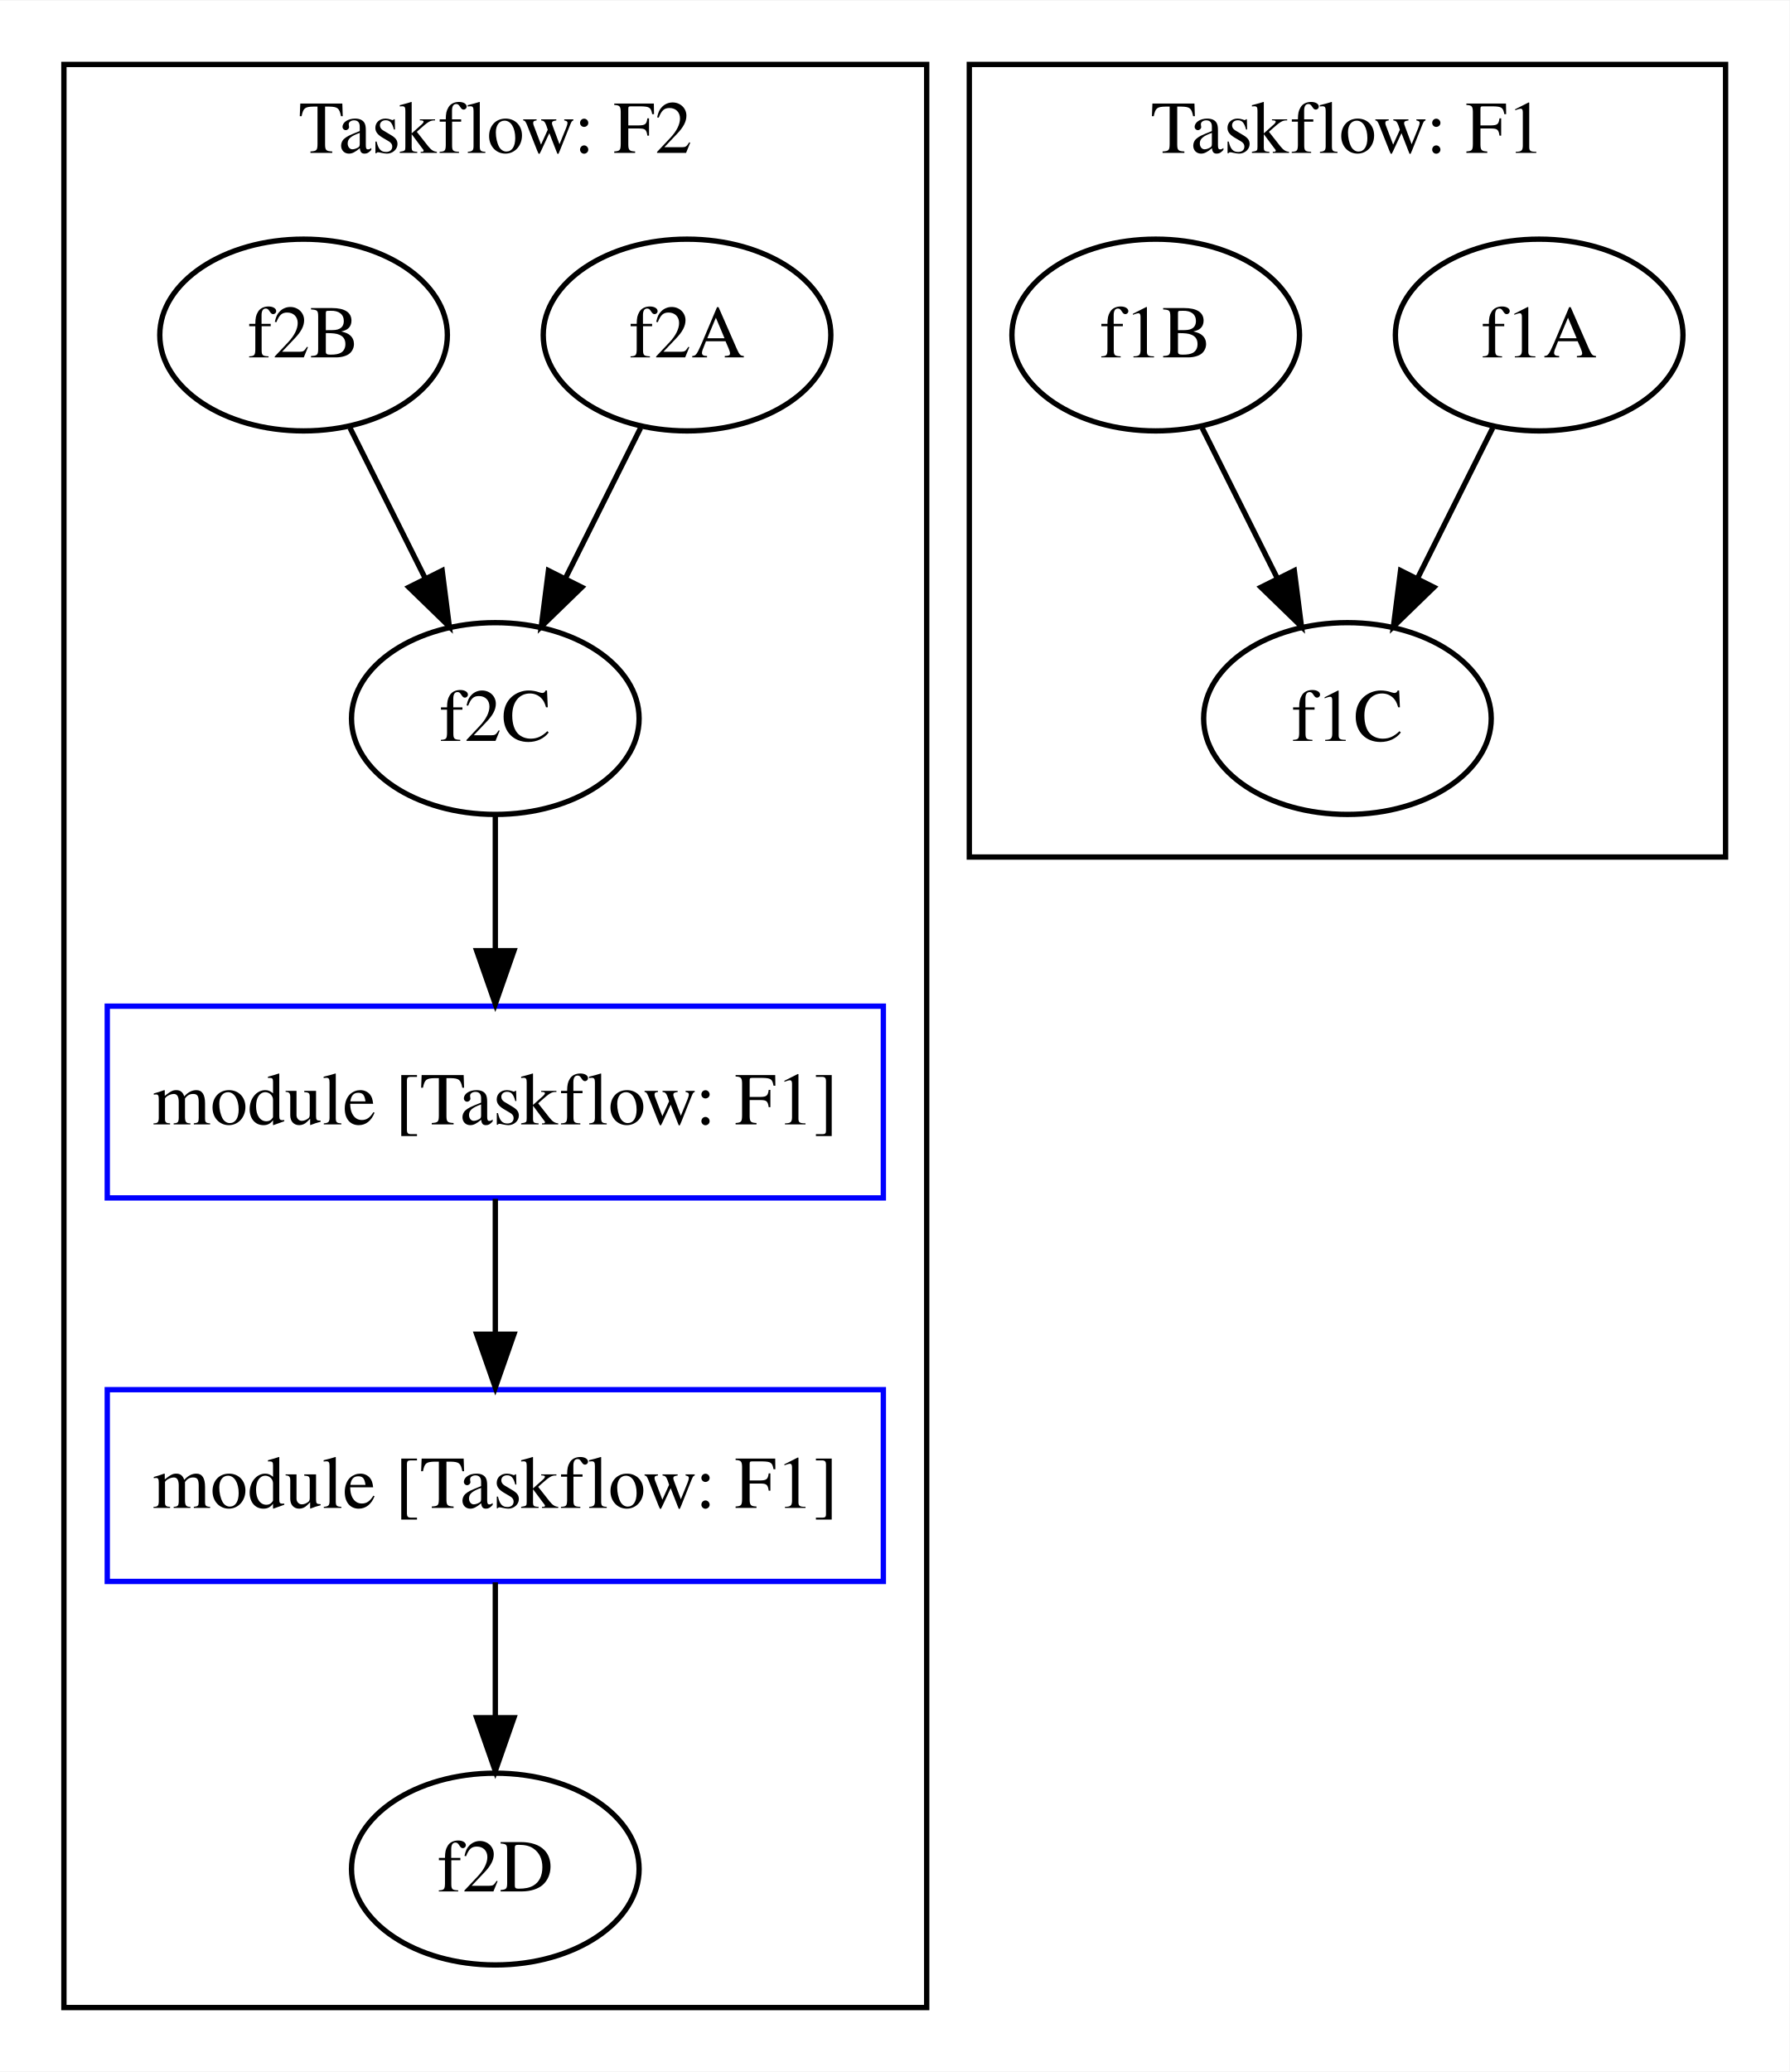
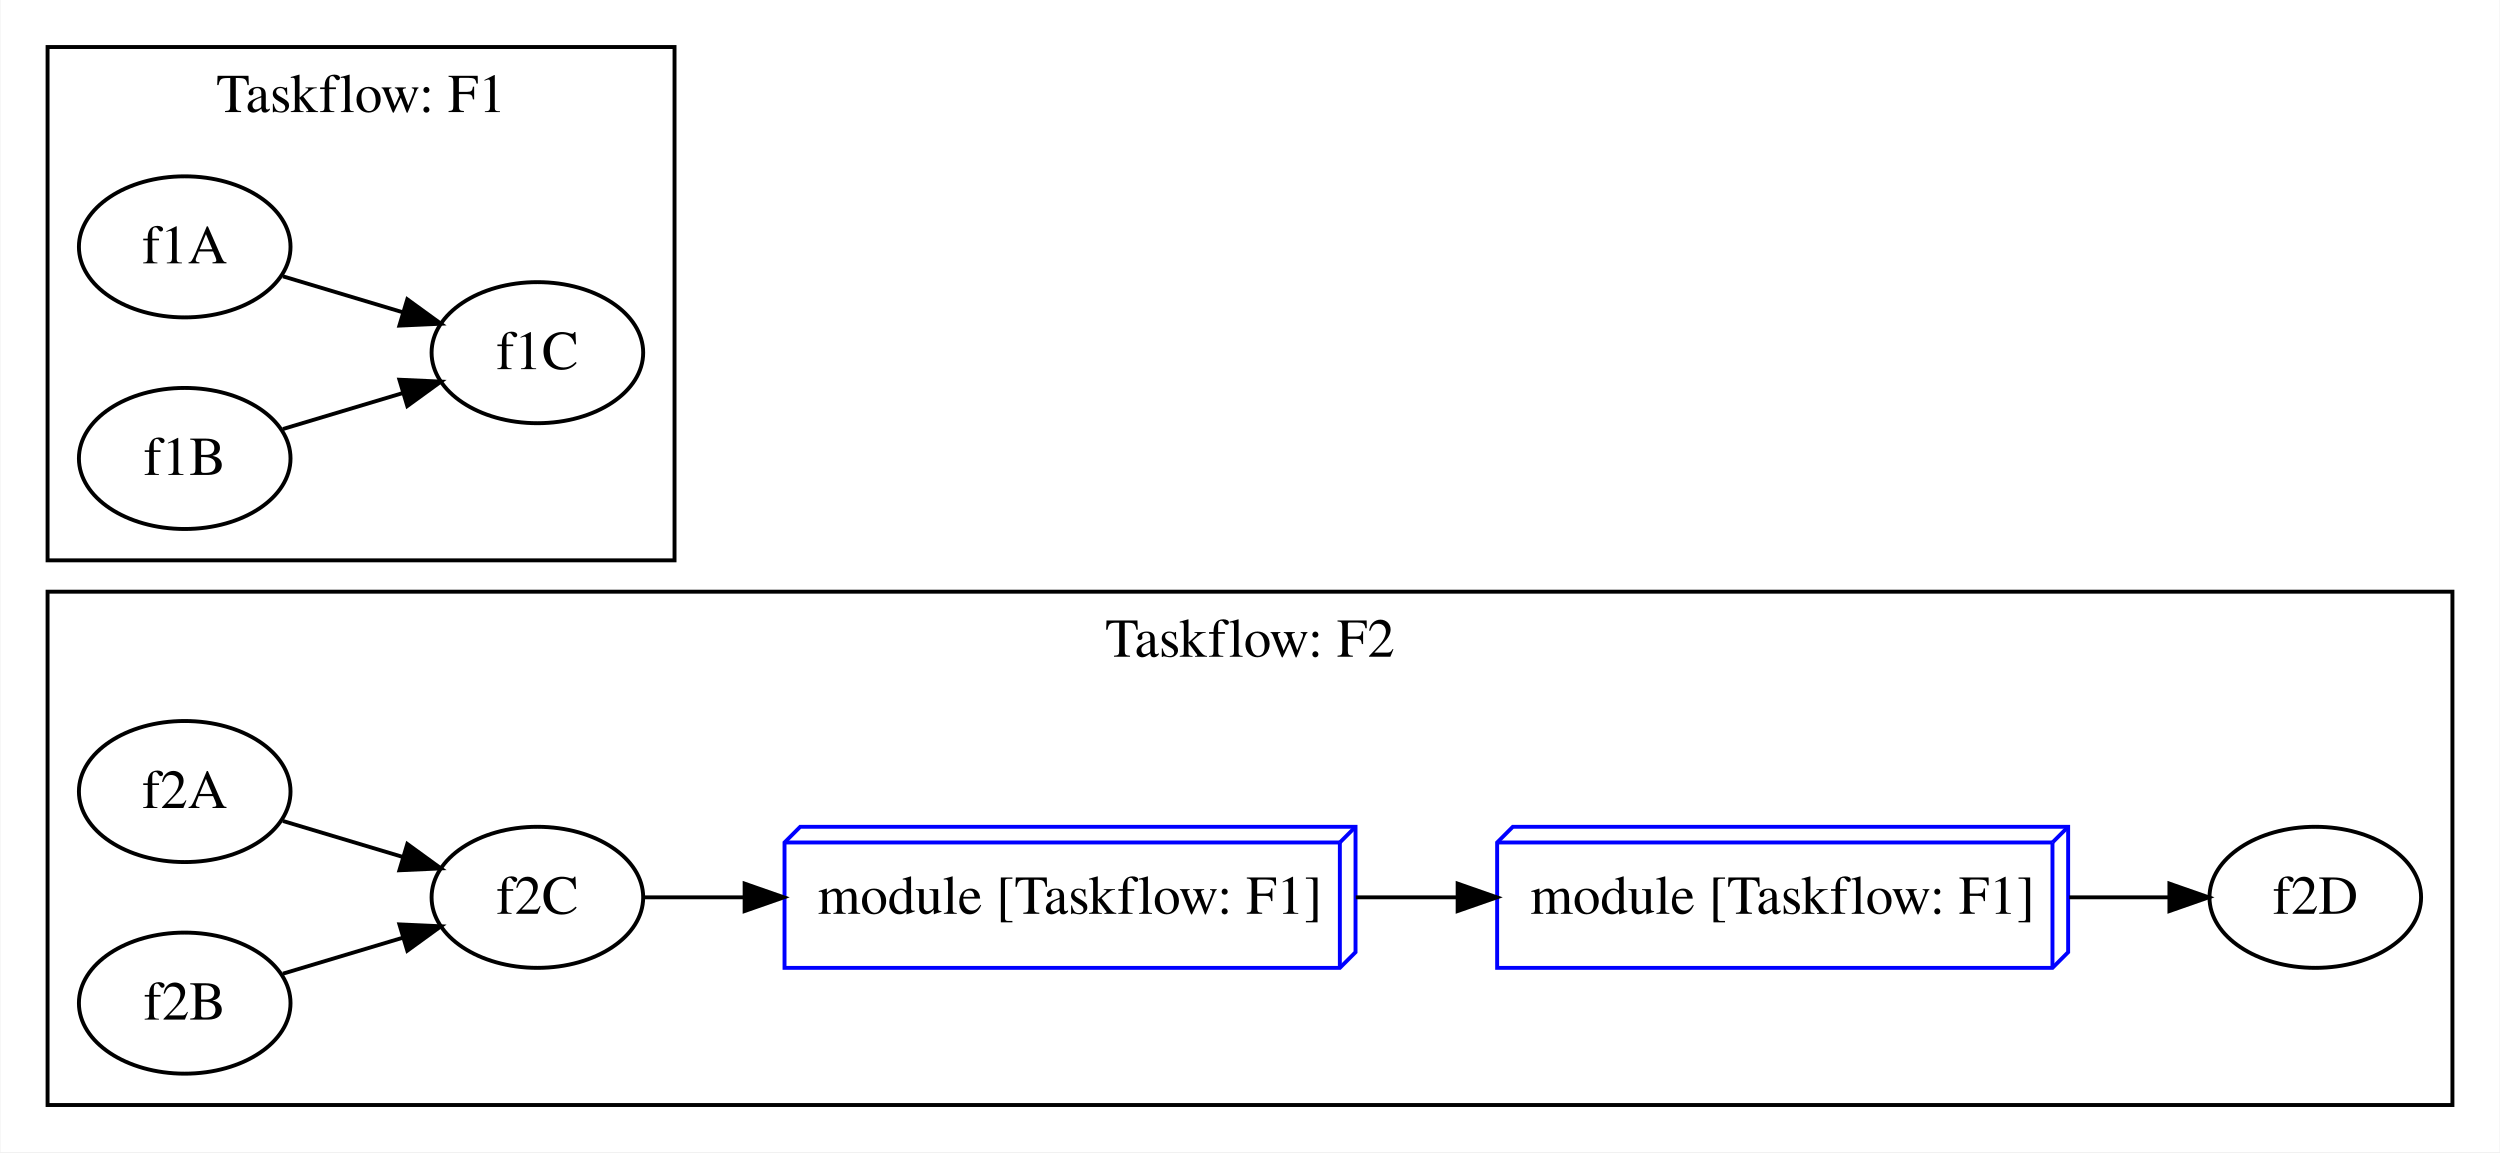
- <svg xmlns="http://www.w3.org/2000/svg" width="336pt" height="389pt" viewBox="0.00 0.00 336.00 388.80">
-   <g id="graph0" class="graph" transform="scale(1 1) rotate(0) translate(4 384.8)">
-     <polygon fill="#ffffff" stroke="transparent" points="-4,4 -4,-384.8 332,-384.8 332,4 -4,4" />
+ <svg xmlns="http://www.w3.org/2000/svg" width="638pt" height="294pt" viewBox="0.00 0.00 637.72 294.00">
+   <g id="graph0" class="graph" transform="scale(1 1) rotate(0) translate(4 290)">
+     <polygon fill="#ffffff" stroke="transparent" points="-4,4 -4,-290 633.72,-290 633.72,4 -4,4" />
    <g id="clust1" class="cluster">
-       <polygon fill="none" stroke="#000000" points="8,-8 8,-372.8 170,-372.8 170,-8 8,-8" />
-       <text text-anchor="middle" x="89" y="-356.2" font-family="Times,serif" font-size="14.00" fill="#000000">Taskflow: F2</text>
+       <polygon fill="none" stroke="#000000" points="8,-8 8,-139 621.72,-139 621.72,-8 8,-8" />
+       <text text-anchor="middle" x="314.86" y="-122.4" font-family="Times,serif" font-size="14.00" fill="#000000">Taskflow: F2</text>
    </g>
    <g id="clust2" class="cluster">
-       <polygon fill="none" stroke="#000000" points="178,-224 178,-372.8 320,-372.8 320,-224 178,-224" />
-       <text text-anchor="middle" x="249" y="-356.2" font-family="Times,serif" font-size="14.00" fill="#000000">Taskflow: F1</text>
+       <polygon fill="none" stroke="#000000" points="8,-147 8,-278 168,-278 168,-147 8,-147" />
+       <text text-anchor="middle" x="88" y="-261.4" font-family="Times,serif" font-size="14.00" fill="#000000">Taskflow: F1</text>
    </g>
    <g id="node1" class="node">
-       <ellipse fill="none" stroke="#000000" cx="125" cy="-322" rx="27" ry="18" />
-       <text text-anchor="middle" x="125" y="-317.8" font-family="Times,serif" font-size="14.00" fill="#000000">f2A</text>
+       <ellipse fill="none" stroke="#000000" cx="43" cy="-88" rx="27" ry="18" />
+       <text text-anchor="middle" x="43" y="-83.8" font-family="Times,serif" font-size="14.00" fill="#000000">f2A</text>
    </g>
    <g id="node2" class="node">
-       <ellipse fill="none" stroke="#000000" cx="89" cy="-250" rx="27" ry="18" />
-       <text text-anchor="middle" x="89" y="-245.8" font-family="Times,serif" font-size="14.00" fill="#000000">f2C</text>
+       <ellipse fill="none" stroke="#000000" cx="133" cy="-61" rx="27" ry="18" />
+       <text text-anchor="middle" x="133" y="-56.8" font-family="Times,serif" font-size="14.00" fill="#000000">f2C</text>
    </g>
    <g id="edge1" class="edge">
-       <path fill="none" stroke="#000000" d="M116.285,-304.571C112.04,-296.081 106.846,-285.693 102.134,-276.267" />
-       <polygon fill="#000000" stroke="#000000" points="105.237,-274.648 97.634,-267.269 98.976,-277.778 105.237,-274.648" />
+       <path fill="none" stroke="#000000" d="M68.07,-80.479C77.51,-77.647 88.417,-74.375 98.564,-71.331" />
+       <polygon fill="#000000" stroke="#000000" points="99.803,-74.613 108.376,-68.387 97.791,-67.909 99.803,-74.613" />
    </g>
    <g id="node4" class="node">
-       <polygon fill="none" stroke="#0000ff" points="161.86,-196 16.14,-196 16.14,-160 161.86,-160 161.86,-196" />
-       <text text-anchor="middle" x="89" y="-173.8" font-family="Times,serif" font-size="14.00" fill="#000000">module [Taskflow: F1]</text>
+       <polygon fill="none" stroke="#0000ff" points="341.79,-79 200.07,-79 196.07,-75 196.07,-43 337.79,-43 341.79,-47 341.79,-79" />
+       <polyline fill="none" stroke="#0000ff" points="337.79,-75 196.07,-75 " />
+       <polyline fill="none" stroke="#0000ff" points="337.79,-75 337.79,-43 " />
+       <polyline fill="none" stroke="#0000ff" points="337.79,-75 341.79,-79 " />
+       <text text-anchor="middle" x="268.93" y="-56.8" font-family="Times,serif" font-size="14.00" fill="#000000">module [Taskflow: F1]</text>
    </g>
    <g id="edge3" class="edge">
-       <path fill="none" stroke="#000000" d="M89,-231.831C89,-224.131 89,-214.974 89,-206.417" />
-       <polygon fill="#000000" stroke="#000000" points="92.5,-206.413 89,-196.413 85.5,-206.413 92.5,-206.413" />
+       <path fill="none" stroke="#000000" d="M160.181,-61C167.862,-61 176.646,-61 185.817,-61" />
+       <polygon fill="#000000" stroke="#000000" points="185.888,-64.5 195.888,-61 185.888,-57.5 185.888,-64.5" />
    </g>
    <g id="node3" class="node">
-       <ellipse fill="none" stroke="#000000" cx="53" cy="-322" rx="27" ry="18" />
-       <text text-anchor="middle" x="53" y="-317.8" font-family="Times,serif" font-size="14.00" fill="#000000">f2B</text>
+       <ellipse fill="none" stroke="#000000" cx="43" cy="-34" rx="27" ry="18" />
+       <text text-anchor="middle" x="43" y="-29.8" font-family="Times,serif" font-size="14.00" fill="#000000">f2B</text>
    </g>
    <g id="edge2" class="edge">
-       <path fill="none" stroke="#000000" d="M61.715,-304.571C65.96,-296.081 71.154,-285.693 75.866,-276.267" />
-       <polygon fill="#000000" stroke="#000000" points="79.024,-277.778 80.366,-267.269 72.763,-274.648 79.024,-277.778" />
+       <path fill="none" stroke="#000000" d="M68.07,-41.521C77.51,-44.353 88.417,-47.625 98.564,-50.669" />
+       <polygon fill="#000000" stroke="#000000" points="97.791,-54.092 108.376,-53.613 99.803,-47.387 97.791,-54.092" />
    </g>
    <g id="node6" class="node">
-       <polygon fill="none" stroke="#0000ff" points="161.86,-124 16.14,-124 16.14,-88 161.86,-88 161.86,-124" />
-       <text text-anchor="middle" x="89" y="-101.8" font-family="Times,serif" font-size="14.00" fill="#000000">module [Taskflow: F1]</text>
+       <polygon fill="none" stroke="#0000ff" points="523.65,-79 381.93,-79 377.93,-75 377.93,-43 519.65,-43 523.65,-47 523.65,-79" />
+       <polyline fill="none" stroke="#0000ff" points="519.65,-75 377.93,-75 " />
+       <polyline fill="none" stroke="#0000ff" points="519.65,-75 519.65,-43 " />
+       <polyline fill="none" stroke="#0000ff" points="519.65,-75 523.65,-79 " />
+       <text text-anchor="middle" x="450.79" y="-56.8" font-family="Times,serif" font-size="14.00" fill="#000000">module [Taskflow: F1]</text>
    </g>
    <g id="edge5" class="edge">
-       <path fill="none" stroke="#000000" d="M89,-159.831C89,-152.131 89,-142.974 89,-134.417" />
-       <polygon fill="#000000" stroke="#000000" points="92.5,-134.413 89,-124.413 85.5,-134.413 92.5,-134.413" />
+       <path fill="none" stroke="#000000" d="M341.851,-61C350.374,-61 359.117,-61 367.764,-61" />
+       <polygon fill="#000000" stroke="#000000" points="367.852,-64.5 377.852,-61 367.852,-57.5 367.852,-64.5" />
    </g>
    <g id="node5" class="node">
-       <ellipse fill="none" stroke="#000000" cx="89" cy="-34" rx="27" ry="18" />
-       <text text-anchor="middle" x="89" y="-29.8" font-family="Times,serif" font-size="14.00" fill="#000000">f2D</text>
+       <ellipse fill="none" stroke="#000000" cx="586.72" cy="-61" rx="27" ry="18" />
+       <text text-anchor="middle" x="586.72" y="-56.8" font-family="Times,serif" font-size="14.00" fill="#000000">f2D</text>
    </g>
    <g id="edge4" class="edge">
-       <path fill="none" stroke="#000000" d="M89,-87.831C89,-80.131 89,-70.974 89,-62.417" />
-       <polygon fill="#000000" stroke="#000000" points="92.5,-62.413 89,-52.413 85.5,-62.413 92.5,-62.413" />
+       <path fill="none" stroke="#000000" d="M523.927,-61C532.753,-61 541.462,-61 549.454,-61" />
+       <polygon fill="#000000" stroke="#000000" points="549.497,-64.5 559.497,-61 549.497,-57.5 549.497,-64.5" />
    </g>
    <g id="node7" class="node">
-       <ellipse fill="none" stroke="#000000" cx="285" cy="-322" rx="27" ry="18" />
-       <text text-anchor="middle" x="285" y="-317.8" font-family="Times,serif" font-size="14.00" fill="#000000">f1A</text>
+       <ellipse fill="none" stroke="#000000" cx="43" cy="-227" rx="27" ry="18" />
+       <text text-anchor="middle" x="43" y="-222.8" font-family="Times,serif" font-size="14.00" fill="#000000">f1A</text>
    </g>
    <g id="node8" class="node">
-       <ellipse fill="none" stroke="#000000" cx="249" cy="-250" rx="27" ry="18" />
-       <text text-anchor="middle" x="249" y="-245.8" font-family="Times,serif" font-size="14.00" fill="#000000">f1C</text>
+       <ellipse fill="none" stroke="#000000" cx="133" cy="-200" rx="27" ry="18" />
+       <text text-anchor="middle" x="133" y="-195.8" font-family="Times,serif" font-size="14.00" fill="#000000">f1C</text>
    </g>
    <g id="edge6" class="edge">
-       <path fill="none" stroke="#000000" d="M276.285,-304.571C272.04,-296.081 266.846,-285.693 262.134,-276.267" />
-       <polygon fill="#000000" stroke="#000000" points="265.237,-274.648 257.634,-267.269 258.976,-277.778 265.237,-274.648" />
+       <path fill="none" stroke="#000000" d="M68.07,-219.479C77.51,-216.647 88.417,-213.375 98.564,-210.331" />
+       <polygon fill="#000000" stroke="#000000" points="99.803,-213.613 108.376,-207.387 97.791,-206.909 99.803,-213.613" />
    </g>
    <g id="node9" class="node">
-       <ellipse fill="none" stroke="#000000" cx="213" cy="-322" rx="27" ry="18" />
-       <text text-anchor="middle" x="213" y="-317.8" font-family="Times,serif" font-size="14.00" fill="#000000">f1B</text>
+       <ellipse fill="none" stroke="#000000" cx="43" cy="-173" rx="27" ry="18" />
+       <text text-anchor="middle" x="43" y="-168.8" font-family="Times,serif" font-size="14.00" fill="#000000">f1B</text>
    </g>
    <g id="edge7" class="edge">
-       <path fill="none" stroke="#000000" d="M221.715,-304.571C225.96,-296.081 231.154,-285.693 235.866,-276.267" />
-       <polygon fill="#000000" stroke="#000000" points="239.024,-277.778 240.366,-267.269 232.763,-274.648 239.024,-277.778" />
+       <path fill="none" stroke="#000000" d="M68.07,-180.521C77.51,-183.353 88.417,-186.625 98.564,-189.669" />
+       <polygon fill="#000000" stroke="#000000" points="97.791,-193.091 108.376,-192.613 99.803,-186.387 97.791,-193.091" />
    </g>
  </g>
</svg>
